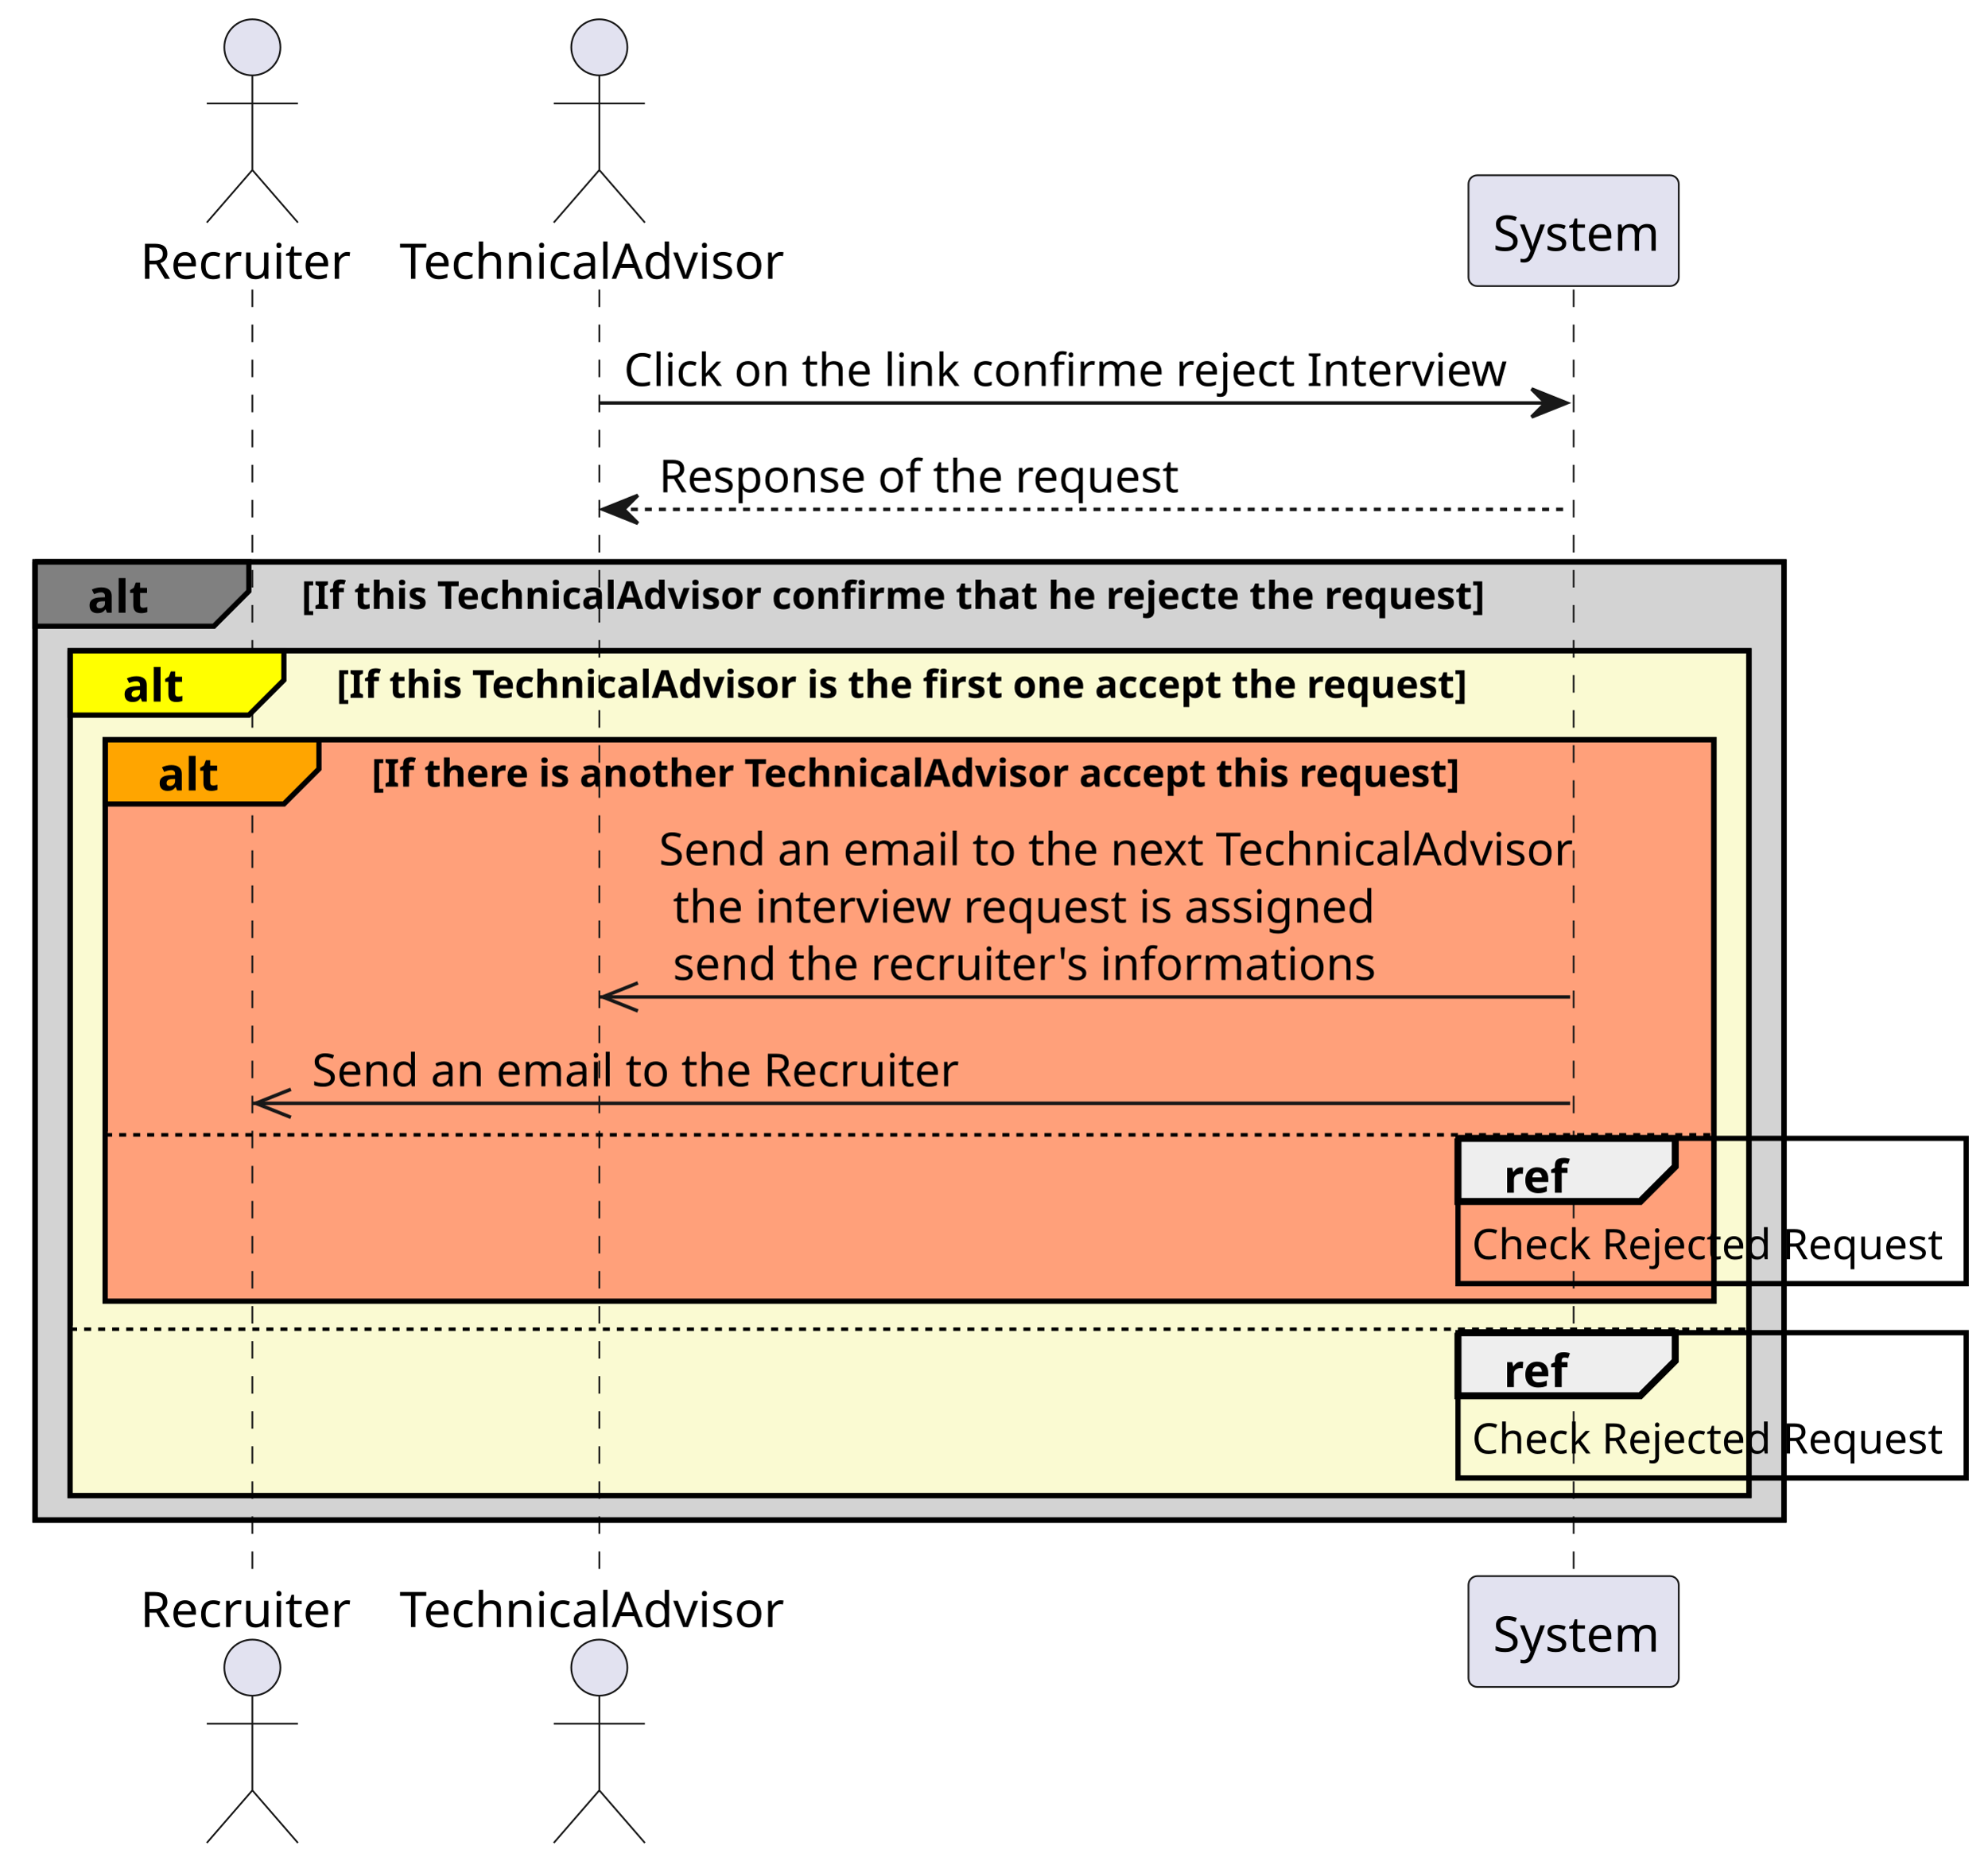
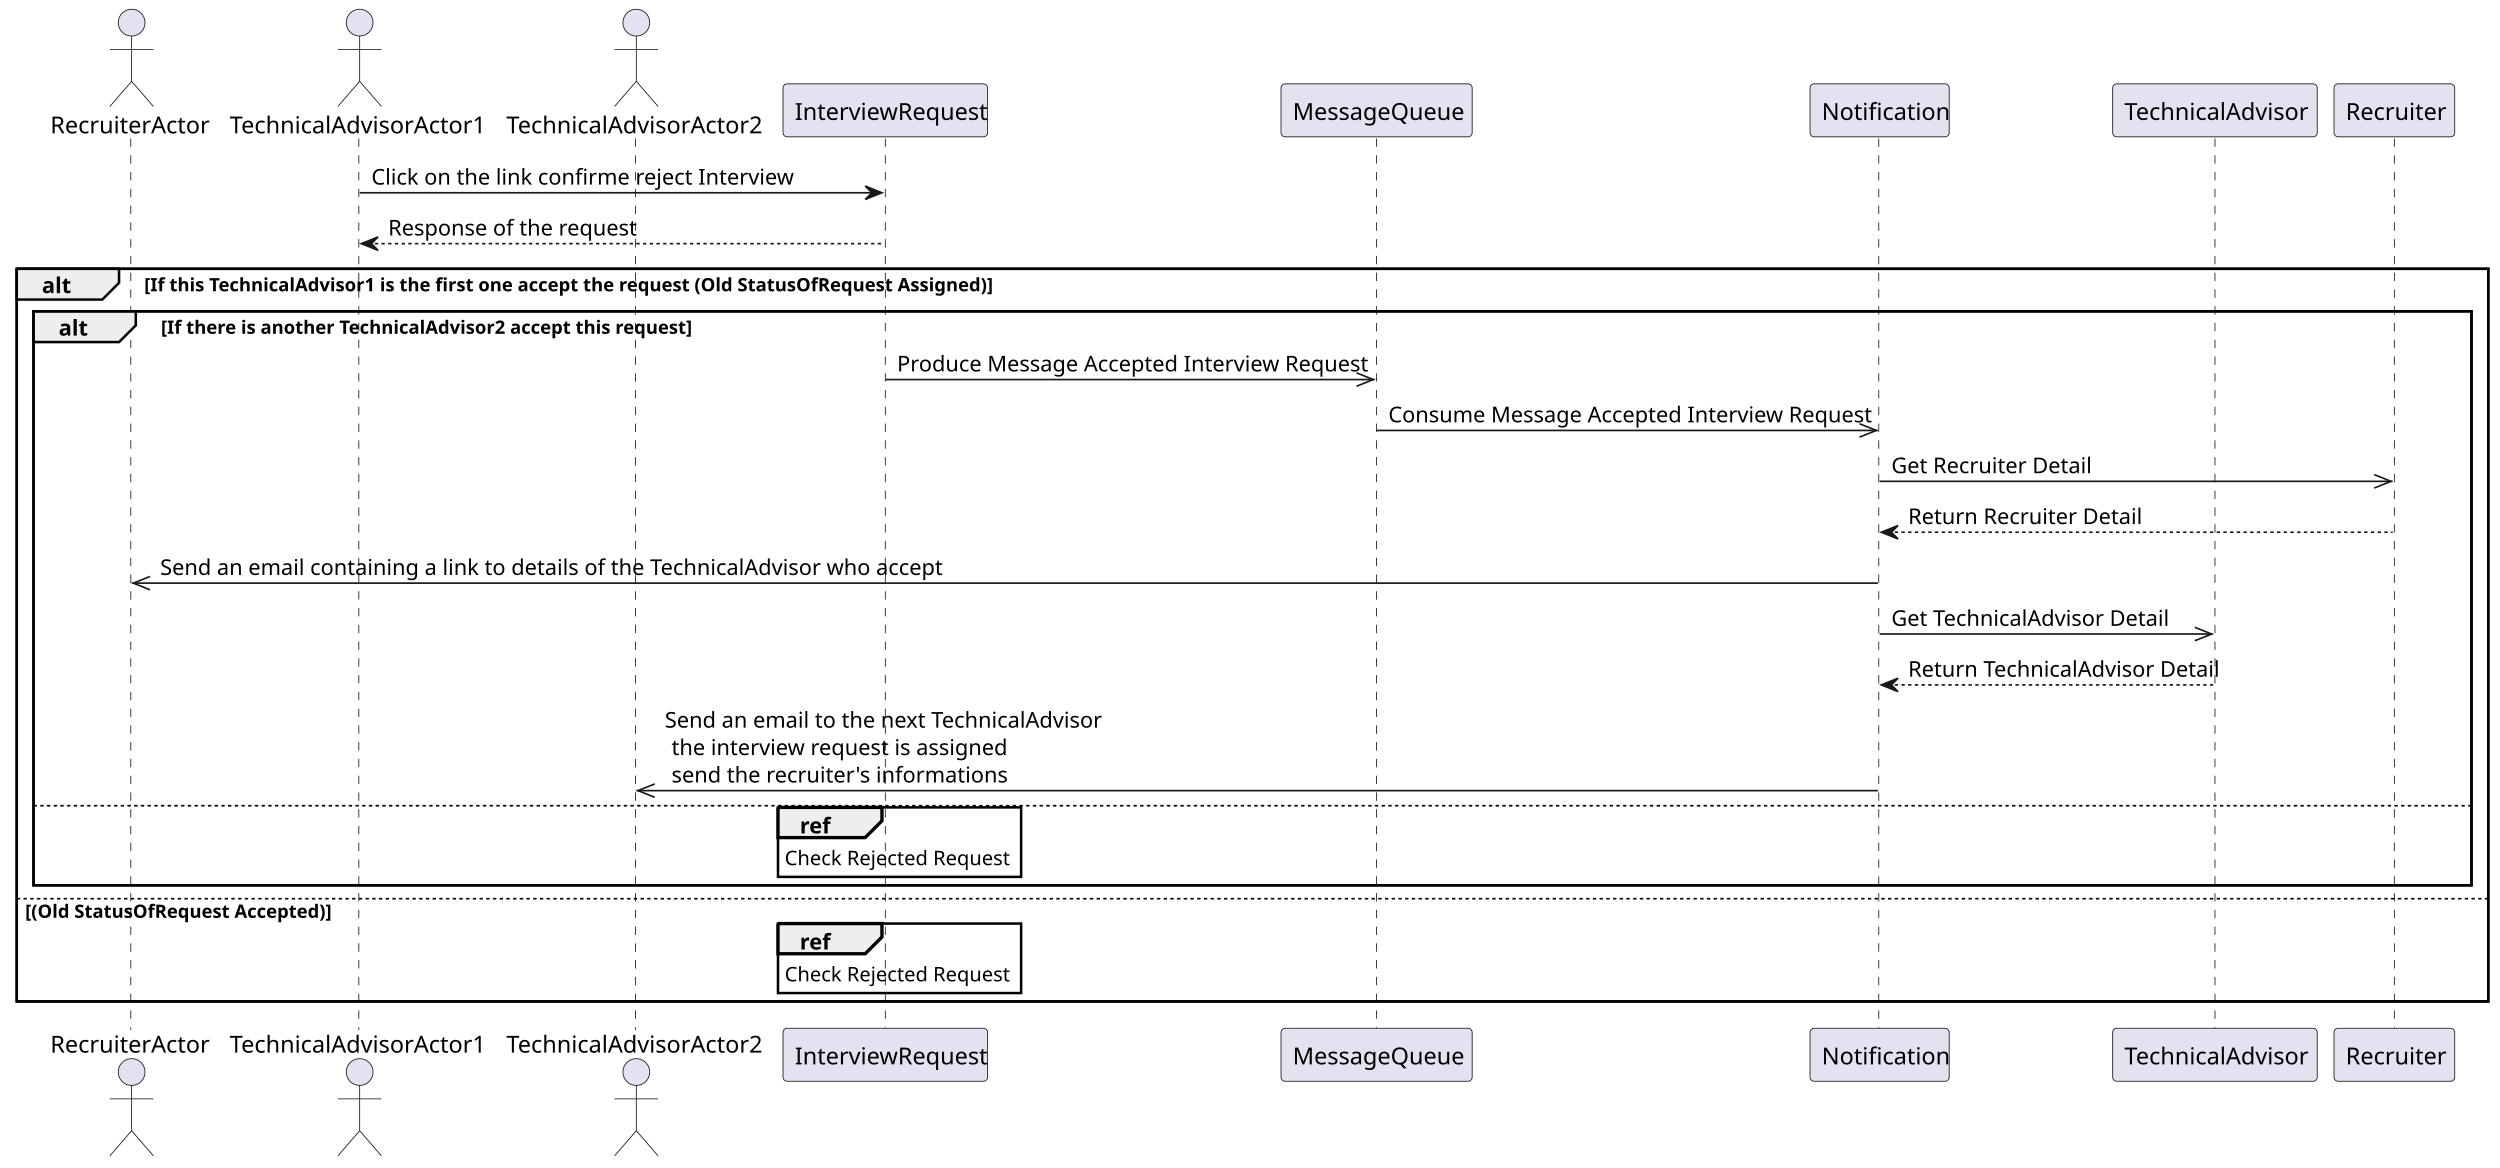
- <svg xmlns="http://www.w3.org/2000/svg" contentStyleType="text/css" height="532px" preserveAspectRatio="none" style="width:567px;height:532px;background:#FFFFFF;" version="1.1" viewBox="0 0 567 532" width="567px" zoomAndPan="magnify">
+ <svg xmlns="http://www.w3.org/2000/svg" contentStyleType="text/css" height="696px" preserveAspectRatio="none" style="width:1491px;height:696px;background:#FFFFFF;" version="1.1" viewBox="0 0 1491 696" width="1491px" zoomAndPan="magnify">
  <defs />
  <g>
-     <rect fill="#D3D3D3" height="273.352" style="stroke:#000000;stroke-width:1.5;" width="499" x="10" y="160.312" />
-     <rect fill="#FAFAD2" height="241" style="stroke:#000000;stroke-width:1.5;" width="479" x="20" y="185.664" />
-     <rect fill="#FFA07A" height="160.203" style="stroke:#000000;stroke-width:1.5;" width="459" x="30" y="211.016" />
-     <rect fill="#FFA07A" height="48.445" style="stroke:none;stroke-width:1.0;" width="459" x="30" y="322.773" />
-     <rect fill="#FAFAD2" height="48.445" style="stroke:none;stroke-width:1.0;" width="479" x="20" y="378.219" />
-     <line style="stroke:#181818;stroke-width:0.5;stroke-dasharray:5.0,5.0;" x1="72" x2="72" y1="82.609" y2="450.664" />
-     <line style="stroke:#181818;stroke-width:0.5;stroke-dasharray:5.0,5.0;" x1="171" x2="171" y1="82.609" y2="450.664" />
-     <line style="stroke:#181818;stroke-width:0.5;stroke-dasharray:5.0,5.0;" x1="449" x2="449" y1="82.609" y2="450.664" />
-     <text fill="#000000" font-family="sans-serif" font-size="14" lengthAdjust="spacing" textLength="58" x="40" y="79.533">Recruiter</text>
-     <ellipse cx="72" cy="13.5" fill="#E2E2F0" rx="8" ry="8" style="stroke:#181818;stroke-width:0.5;" />
-     <path d="M72,21.5 L72,48.5 M59,29.5 L85,29.5 M72,48.5 L59,63.5 M72,48.5 L85,63.5 " fill="none" style="stroke:#181818;stroke-width:0.5;" />
-     <text fill="#000000" font-family="sans-serif" font-size="14" lengthAdjust="spacing" textLength="58" x="40" y="464.197">Recruiter</text>
-     <ellipse cx="72" cy="475.773" fill="#E2E2F0" rx="8" ry="8" style="stroke:#181818;stroke-width:0.5;" />
-     <path d="M72,483.773 L72,510.773 M59,491.773 L85,491.773 M72,510.773 L59,525.773 M72,510.773 L85,525.773 " fill="none" style="stroke:#181818;stroke-width:0.5;" />
-     <text fill="#000000" font-family="sans-serif" font-size="14" lengthAdjust="spacing" textLength="108" x="114" y="79.533">TechnicalAdvisor</text>
-     <ellipse cx="171" cy="13.5" fill="#E2E2F0" rx="8" ry="8" style="stroke:#181818;stroke-width:0.5;" />
-     <path d="M171,21.5 L171,48.5 M158,29.5 L184,29.5 M171,48.5 L158,63.5 M171,48.5 L184,63.5 " fill="none" style="stroke:#181818;stroke-width:0.5;" />
-     <text fill="#000000" font-family="sans-serif" font-size="14" lengthAdjust="spacing" textLength="108" x="114" y="464.197">TechnicalAdvisor</text>
-     <ellipse cx="171" cy="475.773" fill="#E2E2F0" rx="8" ry="8" style="stroke:#181818;stroke-width:0.5;" />
-     <path d="M171,483.773 L171,510.773 M158,491.773 L184,491.773 M171,510.773 L158,525.773 M171,510.773 L184,525.773 " fill="none" style="stroke:#181818;stroke-width:0.5;" />
-     <rect fill="#E2E2F0" height="31.609" rx="2.5" ry="2.5" style="stroke:#181818;stroke-width:0.5;" width="60" x="419" y="50" />
-     <text fill="#000000" font-family="sans-serif" font-size="14" lengthAdjust="spacing" textLength="46" x="426" y="71.533">System</text>
-     <rect fill="#E2E2F0" height="31.609" rx="2.5" ry="2.5" style="stroke:#181818;stroke-width:0.5;" width="60" x="419" y="449.664" />
-     <text fill="#000000" font-family="sans-serif" font-size="14" lengthAdjust="spacing" textLength="46" x="426" y="471.197">System</text>
-     <polygon fill="#181818" points="437,110.961,447,114.961,437,118.961,441,114.961" style="stroke:#181818;stroke-width:1.0;" />
-     <line style="stroke:#181818;stroke-width:1.0;" x1="171" x2="443" y1="114.961" y2="114.961" />
-     <text fill="#000000" font-family="sans-serif" font-size="13" lengthAdjust="spacing" textLength="235" x="178" y="110.105">Click on the link confirme reject Interview</text>
-     <polygon fill="#181818" points="182,141.312,172,145.312,182,149.312,178,145.312" style="stroke:#181818;stroke-width:1.0;" />
-     <line style="stroke:#181818;stroke-width:1.0;stroke-dasharray:2.0,2.0;" x1="176" x2="448" y1="145.312" y2="145.312" />
-     <text fill="#000000" font-family="sans-serif" font-size="13" lengthAdjust="spacing" textLength="141" x="188" y="140.456">Response of the request</text>
-     <path d="M10,160.312 L71,160.312 L71,168.664 L61,178.664 L10,178.664 L10,160.312 " fill="#808080" style="stroke:#000000;stroke-width:1.5;" />
-     <rect fill="none" height="273.352" style="stroke:#000000;stroke-width:1.5;" width="499" x="10" y="160.312" />
+     <rect fill="none" height="436.945" style="stroke:#000000;stroke-width:1.5;" width="1474" x="10" y="160.312" />
+     <rect fill="none" height="342.312" style="stroke:#000000;stroke-width:1.5;" width="1454" x="20" y="185.664" />
+     <line style="stroke:#181818;stroke-width:0.5;stroke-dasharray:5.0,5.0;" x1="78" x2="78" y1="82.609" y2="614.258" />
+     <line style="stroke:#181818;stroke-width:0.5;stroke-dasharray:5.0,5.0;" x1="214" x2="214" y1="82.609" y2="614.258" />
+     <line style="stroke:#181818;stroke-width:0.5;stroke-dasharray:5.0,5.0;" x1="379" x2="379" y1="82.609" y2="614.258" />
+     <line style="stroke:#181818;stroke-width:0.5;stroke-dasharray:5.0,5.0;" x1="528" x2="528" y1="82.609" y2="614.258" />
+     <line style="stroke:#181818;stroke-width:0.5;stroke-dasharray:5.0,5.0;" x1="821" x2="821" y1="82.609" y2="614.258" />
+     <line style="stroke:#181818;stroke-width:0.5;stroke-dasharray:5.0,5.0;" x1="1120.5" x2="1120.5" y1="82.609" y2="614.258" />
+     <line style="stroke:#181818;stroke-width:0.5;stroke-dasharray:5.0,5.0;" x1="1321" x2="1321" y1="82.609" y2="614.258" />
+     <line style="stroke:#181818;stroke-width:0.5;stroke-dasharray:5.0,5.0;" x1="1428" x2="1428" y1="82.609" y2="614.258" />
+     <text fill="#000000" font-family="sans-serif" font-size="14" lengthAdjust="spacing" textLength="91" x="30" y="79.533">RecruiterActor</text>
+     <ellipse cx="78.5" cy="13.5" fill="#E2E2F0" rx="8" ry="8" style="stroke:#181818;stroke-width:0.5;" />
+     <path d="M78.5,21.5 L78.5,48.5 M65.5,29.5 L91.5,29.5 M78.5,48.5 L65.5,63.5 M78.5,48.5 L91.5,63.5 " fill="none" style="stroke:#181818;stroke-width:0.5;" />
+     <text fill="#000000" font-family="sans-serif" font-size="14" lengthAdjust="spacing" textLength="91" x="30" y="627.791">RecruiterActor</text>
+     <ellipse cx="78.5" cy="639.367" fill="#E2E2F0" rx="8" ry="8" style="stroke:#181818;stroke-width:0.5;" />
+     <path d="M78.5,647.367 L78.5,674.367 M65.5,655.367 L91.5,655.367 M78.5,674.367 L65.5,689.367 M78.5,674.367 L91.5,689.367 " fill="none" style="stroke:#181818;stroke-width:0.5;" />
+     <text fill="#000000" font-family="sans-serif" font-size="14" lengthAdjust="spacing" textLength="149" x="137" y="79.533">TechnicalAdvisorActor1</text>
+     <ellipse cx="214.5" cy="13.5" fill="#E2E2F0" rx="8" ry="8" style="stroke:#181818;stroke-width:0.5;" />
+     <path d="M214.5,21.5 L214.5,48.5 M201.5,29.5 L227.5,29.5 M214.5,48.5 L201.5,63.5 M214.5,48.5 L227.5,63.5 " fill="none" style="stroke:#181818;stroke-width:0.5;" />
+     <text fill="#000000" font-family="sans-serif" font-size="14" lengthAdjust="spacing" textLength="149" x="137" y="627.791">TechnicalAdvisorActor1</text>
+     <ellipse cx="214.5" cy="639.367" fill="#E2E2F0" rx="8" ry="8" style="stroke:#181818;stroke-width:0.5;" />
+     <path d="M214.5,647.367 L214.5,674.367 M201.5,655.367 L227.5,655.367 M214.5,674.367 L201.5,689.367 M214.5,674.367 L227.5,689.367 " fill="none" style="stroke:#181818;stroke-width:0.5;" />
+     <text fill="#000000" font-family="sans-serif" font-size="14" lengthAdjust="spacing" textLength="149" x="302" y="79.533">TechnicalAdvisorActor2</text>
+     <ellipse cx="379.5" cy="13.5" fill="#E2E2F0" rx="8" ry="8" style="stroke:#181818;stroke-width:0.5;" />
+     <path d="M379.5,21.5 L379.5,48.5 M366.5,29.5 L392.5,29.5 M379.5,48.5 L366.5,63.5 M379.5,48.5 L392.5,63.5 " fill="none" style="stroke:#181818;stroke-width:0.5;" />
+     <text fill="#000000" font-family="sans-serif" font-size="14" lengthAdjust="spacing" textLength="149" x="302" y="627.791">TechnicalAdvisorActor2</text>
+     <ellipse cx="379.5" cy="639.367" fill="#E2E2F0" rx="8" ry="8" style="stroke:#181818;stroke-width:0.5;" />
+     <path d="M379.5,647.367 L379.5,674.367 M366.5,655.367 L392.5,655.367 M379.5,674.367 L366.5,689.367 M379.5,674.367 L392.5,689.367 " fill="none" style="stroke:#181818;stroke-width:0.5;" />
+     <rect fill="#E2E2F0" height="31.609" rx="2.5" ry="2.5" style="stroke:#181818;stroke-width:0.5;" width="122" x="467" y="50" />
+     <text fill="#000000" font-family="sans-serif" font-size="14" lengthAdjust="spacing" textLength="108" x="474" y="71.533">InterviewRequest</text>
+     <rect fill="#E2E2F0" height="31.609" rx="2.5" ry="2.5" style="stroke:#181818;stroke-width:0.5;" width="122" x="467" y="613.258" />
+     <text fill="#000000" font-family="sans-serif" font-size="14" lengthAdjust="spacing" textLength="108" x="474" y="634.791">InterviewRequest</text>
+     <rect fill="#E2E2F0" height="31.609" rx="2.5" ry="2.5" style="stroke:#181818;stroke-width:0.5;" width="114" x="764" y="50" />
+     <text fill="#000000" font-family="sans-serif" font-size="14" lengthAdjust="spacing" textLength="100" x="771" y="71.533">MessageQueue</text>
+     <rect fill="#E2E2F0" height="31.609" rx="2.5" ry="2.5" style="stroke:#181818;stroke-width:0.5;" width="114" x="764" y="613.258" />
+     <text fill="#000000" font-family="sans-serif" font-size="14" lengthAdjust="spacing" textLength="100" x="771" y="634.791">MessageQueue</text>
+     <rect fill="#E2E2F0" height="31.609" rx="2.5" ry="2.5" style="stroke:#181818;stroke-width:0.5;" width="83" x="1079.5" y="50" />
+     <text fill="#000000" font-family="sans-serif" font-size="14" lengthAdjust="spacing" textLength="69" x="1086.5" y="71.533">Notification</text>
+     <rect fill="#E2E2F0" height="31.609" rx="2.5" ry="2.5" style="stroke:#181818;stroke-width:0.5;" width="83" x="1079.5" y="613.258" />
+     <text fill="#000000" font-family="sans-serif" font-size="14" lengthAdjust="spacing" textLength="69" x="1086.5" y="634.791">Notification</text>
+     <rect fill="#E2E2F0" height="31.609" rx="2.5" ry="2.5" style="stroke:#181818;stroke-width:0.5;" width="122" x="1260" y="50" />
+     <text fill="#000000" font-family="sans-serif" font-size="14" lengthAdjust="spacing" textLength="108" x="1267" y="71.533">TechnicalAdvisor</text>
+     <rect fill="#E2E2F0" height="31.609" rx="2.5" ry="2.5" style="stroke:#181818;stroke-width:0.5;" width="122" x="1260" y="613.258" />
+     <text fill="#000000" font-family="sans-serif" font-size="14" lengthAdjust="spacing" textLength="108" x="1267" y="634.791">TechnicalAdvisor</text>
+     <rect fill="#E2E2F0" height="31.609" rx="2.5" ry="2.5" style="stroke:#181818;stroke-width:0.5;" width="72" x="1392" y="50" />
+     <text fill="#000000" font-family="sans-serif" font-size="14" lengthAdjust="spacing" textLength="58" x="1399" y="71.533">Recruiter</text>
+     <rect fill="#E2E2F0" height="31.609" rx="2.5" ry="2.5" style="stroke:#181818;stroke-width:0.5;" width="72" x="1392" y="613.258" />
+     <text fill="#000000" font-family="sans-serif" font-size="14" lengthAdjust="spacing" textLength="58" x="1399" y="634.791">Recruiter</text>
+     <polygon fill="#181818" points="516,110.961,526,114.961,516,118.961,520,114.961" style="stroke:#181818;stroke-width:1.0;" />
+     <line style="stroke:#181818;stroke-width:1.0;" x1="214.5" x2="522" y1="114.961" y2="114.961" />
+     <text fill="#000000" font-family="sans-serif" font-size="13" lengthAdjust="spacing" textLength="235" x="221.5" y="110.105">Click on the link confirme reject Interview</text>
+     <polygon fill="#181818" points="225.5,141.312,215.5,145.312,225.5,149.312,221.5,145.312" style="stroke:#181818;stroke-width:1.0;" />
+     <line style="stroke:#181818;stroke-width:1.0;stroke-dasharray:2.0,2.0;" x1="219.5" x2="527" y1="145.312" y2="145.312" />
+     <text fill="#000000" font-family="sans-serif" font-size="13" lengthAdjust="spacing" textLength="141" x="231.5" y="140.456">Response of the request</text>
+     <path d="M10,160.312 L71,160.312 L71,168.664 L61,178.664 L10,178.664 L10,160.312 " fill="#EEEEEE" style="stroke:#000000;stroke-width:1.5;" />
+     <rect fill="none" height="436.945" style="stroke:#000000;stroke-width:1.5;" width="1474" x="10" y="160.312" />
    <text fill="#000000" font-family="sans-serif" font-size="13" font-weight="bold" lengthAdjust="spacing" textLength="16" x="25" y="174.808">alt</text>
-     <text fill="#000000" font-family="sans-serif" font-size="11" font-weight="bold" lengthAdjust="spacing" textLength="341" x="86" y="173.731">[If this TechnicalAdvisor confirme that he rejecte the request]</text>
-     <path d="M20,185.664 L81,185.664 L81,194.016 L71,204.016 L20,204.016 L20,185.664 " fill="#FFFF00" style="stroke:#000000;stroke-width:1.5;" />
-     <rect fill="none" height="241" style="stroke:#000000;stroke-width:1.5;" width="479" x="20" y="185.664" />
+     <text fill="#000000" font-family="sans-serif" font-size="11" font-weight="bold" lengthAdjust="spacing" textLength="515" x="86" y="173.731">[If this TechnicalAdvisor1 is the first one accept the request (Old StatusOfRequest Assigned)]</text>
+     <path d="M20,185.664 L81,185.664 L81,194.016 L71,204.016 L20,204.016 L20,185.664 " fill="#EEEEEE" style="stroke:#000000;stroke-width:1.5;" />
+     <rect fill="none" height="342.312" style="stroke:#000000;stroke-width:1.5;" width="1454" x="20" y="185.664" />
    <text fill="#000000" font-family="sans-serif" font-size="13" font-weight="bold" lengthAdjust="spacing" textLength="16" x="35" y="200.159">alt</text>
-     <text fill="#000000" font-family="sans-serif" font-size="11" font-weight="bold" lengthAdjust="spacing" textLength="328" x="96" y="199.083">[If this TechnicalAdvisor is the first one accept the request]</text>
-     <path d="M30,211.016 L91,211.016 L91,219.367 L81,229.367 L30,229.367 L30,211.016 " fill="#FFA500" style="stroke:#000000;stroke-width:1.5;" />
-     <rect fill="none" height="160.203" style="stroke:#000000;stroke-width:1.5;" width="459" x="30" y="211.016" />
-     <text fill="#000000" font-family="sans-serif" font-size="13" font-weight="bold" lengthAdjust="spacing" textLength="16" x="45" y="225.511">alt</text>
-     <text fill="#000000" font-family="sans-serif" font-size="11" font-weight="bold" lengthAdjust="spacing" textLength="315" x="106" y="224.435">[If there is another TechnicalAdvisor accept this request]</text>
-     <line style="stroke:#181818;stroke-width:1.0;" x1="172" x2="182" y1="284.422" y2="280.422" />
-     <line style="stroke:#181818;stroke-width:1.0;" x1="172" x2="182" y1="284.422" y2="288.422" />
-     <line style="stroke:#181818;stroke-width:1.0;" x1="171" x2="448" y1="284.422" y2="284.422" />
-     <text fill="#000000" font-family="sans-serif" font-size="13" lengthAdjust="spacing" textLength="250" x="188" y="246.862">Send an email to the next TechnicalAdvisor</text>
-     <text fill="#000000" font-family="sans-serif" font-size="13" lengthAdjust="spacing" textLength="188" x="192" y="263.214">the interview request is assigned</text>
-     <text fill="#000000" font-family="sans-serif" font-size="13" lengthAdjust="spacing" textLength="184" x="192" y="279.565">send the recruiter's informations</text>
-     <line style="stroke:#181818;stroke-width:1.0;" x1="73" x2="83" y1="314.773" y2="310.773" />
-     <line style="stroke:#181818;stroke-width:1.0;" x1="73" x2="83" y1="314.773" y2="318.773" />
-     <line style="stroke:#181818;stroke-width:1.0;" x1="72" x2="448" y1="314.773" y2="314.773" />
-     <text fill="#000000" font-family="sans-serif" font-size="13" lengthAdjust="spacing" textLength="176" x="89" y="309.917">Send an email to the Recruiter</text>
-     <line style="stroke:#000000;stroke-width:1.0;stroke-dasharray:2.0,2.0;" x1="30" x2="489" y1="323.773" y2="323.773" />
-     <rect fill="none" height="41.445" style="stroke:#000000;stroke-width:1.5;" width="145" x="416" y="324.773" />
-     <path d="M416,324.773 L478,324.773 L478,332.773 L468,342.773 L416,342.773 L416,324.773 " fill="#EEEEEE" style="stroke:#000000;stroke-width:2.0;" />
-     <text fill="#000000" font-family="sans-serif" font-size="13" font-weight="bold" lengthAdjust="spacing" textLength="17" x="429" y="340.269">ref</text>
-     <text fill="#000000" font-family="sans-serif" font-size="12" lengthAdjust="spacing" textLength="137" x="420" y="359.231">Check Rejected Request</text>
-     <line style="stroke:#000000;stroke-width:1.0;stroke-dasharray:2.0,2.0;" x1="20" x2="499" y1="379.219" y2="379.219" />
-     <rect fill="none" height="41.445" style="stroke:#000000;stroke-width:1.5;" width="145" x="416" y="380.219" />
-     <path d="M416,380.219 L478,380.219 L478,388.219 L468,398.219 L416,398.219 L416,380.219 " fill="#EEEEEE" style="stroke:#000000;stroke-width:2.0;" />
-     <text fill="#000000" font-family="sans-serif" font-size="13" font-weight="bold" lengthAdjust="spacing" textLength="17" x="429" y="395.714">ref</text>
-     <text fill="#000000" font-family="sans-serif" font-size="12" lengthAdjust="spacing" textLength="137" x="420" y="414.676">Check Rejected Request</text>
+     <text fill="#000000" font-family="sans-serif" font-size="11" font-weight="bold" lengthAdjust="spacing" textLength="321" x="96" y="199.083">[If there is another TechnicalAdvisor2 accept this request]</text>
+     <line style="stroke:#181818;stroke-width:1.0;" x1="819" x2="809" y1="226.367" y2="222.367" />
+     <line style="stroke:#181818;stroke-width:1.0;" x1="819" x2="809" y1="226.367" y2="230.367" />
+     <line style="stroke:#181818;stroke-width:1.0;" x1="528" x2="820" y1="226.367" y2="226.367" />
+     <text fill="#000000" font-family="sans-serif" font-size="13" lengthAdjust="spacing" textLength="269" x="535" y="221.511">Produce Message Accepted Interview Request</text>
+     <line style="stroke:#181818;stroke-width:1.0;" x1="1119" x2="1109" y1="256.719" y2="252.719" />
+     <line style="stroke:#181818;stroke-width:1.0;" x1="1119" x2="1109" y1="256.719" y2="260.719" />
+     <line style="stroke:#181818;stroke-width:1.0;" x1="821" x2="1120" y1="256.719" y2="256.719" />
+     <text fill="#000000" font-family="sans-serif" font-size="13" lengthAdjust="spacing" textLength="276" x="828" y="251.862">Consume Message Accepted Interview Request</text>
+     <line style="stroke:#181818;stroke-width:1.0;" x1="1426" x2="1416" y1="287.07" y2="283.07" />
+     <line style="stroke:#181818;stroke-width:1.0;" x1="1426" x2="1416" y1="287.07" y2="291.07" />
+     <line style="stroke:#181818;stroke-width:1.0;" x1="1121" x2="1427" y1="287.07" y2="287.07" />
+     <text fill="#000000" font-family="sans-serif" font-size="13" lengthAdjust="spacing" textLength="114" x="1128" y="282.214">Get Recruiter Detail</text>
+     <polygon fill="#181818" points="1132,313.422,1122,317.422,1132,321.422,1128,317.422" style="stroke:#181818;stroke-width:1.0;" />
+     <line style="stroke:#181818;stroke-width:1.0;stroke-dasharray:2.0,2.0;" x1="1126" x2="1427" y1="317.422" y2="317.422" />
+     <text fill="#000000" font-family="sans-serif" font-size="13" lengthAdjust="spacing" textLength="131" x="1138" y="312.565">Return Recruiter Detail</text>
+     <line style="stroke:#181818;stroke-width:1.0;" x1="79.5" x2="89.5" y1="347.773" y2="343.773" />
+     <line style="stroke:#181818;stroke-width:1.0;" x1="79.5" x2="89.5" y1="347.773" y2="351.773" />
+     <line style="stroke:#181818;stroke-width:1.0;" x1="78.5" x2="1120" y1="347.773" y2="347.773" />
+     <text fill="#000000" font-family="sans-serif" font-size="13" lengthAdjust="spacing" textLength="445" x="95.5" y="342.917">Send an email containing a link to details of the TechnicalAdvisor who accept</text>
+     <line style="stroke:#181818;stroke-width:1.0;" x1="1319" x2="1309" y1="378.125" y2="374.125" />
+     <line style="stroke:#181818;stroke-width:1.0;" x1="1319" x2="1309" y1="378.125" y2="382.125" />
+     <line style="stroke:#181818;stroke-width:1.0;" x1="1121" x2="1320" y1="378.125" y2="378.125" />
+     <text fill="#000000" font-family="sans-serif" font-size="13" lengthAdjust="spacing" textLength="159" x="1128" y="373.269">Get TechnicalAdvisor Detail</text>
+     <polygon fill="#181818" points="1132,404.477,1122,408.477,1132,412.477,1128,408.477" style="stroke:#181818;stroke-width:1.0;" />
+     <line style="stroke:#181818;stroke-width:1.0;stroke-dasharray:2.0,2.0;" x1="1126" x2="1320" y1="408.477" y2="408.477" />
+     <text fill="#000000" font-family="sans-serif" font-size="13" lengthAdjust="spacing" textLength="176" x="1138" y="403.62">Return TechnicalAdvisor Detail</text>
+     <line style="stroke:#181818;stroke-width:1.0;" x1="380.5" x2="390.5" y1="471.531" y2="467.531" />
+     <line style="stroke:#181818;stroke-width:1.0;" x1="380.5" x2="390.5" y1="471.531" y2="475.531" />
+     <line style="stroke:#181818;stroke-width:1.0;" x1="379.5" x2="1120" y1="471.531" y2="471.531" />
+     <text fill="#000000" font-family="sans-serif" font-size="13" lengthAdjust="spacing" textLength="250" x="396.5" y="433.972">Send an email to the next TechnicalAdvisor</text>
+     <text fill="#000000" font-family="sans-serif" font-size="13" lengthAdjust="spacing" textLength="188" x="400.5" y="450.323">the interview request is assigned</text>
+     <text fill="#000000" font-family="sans-serif" font-size="13" lengthAdjust="spacing" textLength="184" x="400.5" y="466.675">send the recruiter's informations</text>
+     <line style="stroke:#000000;stroke-width:1.0;stroke-dasharray:2.0,2.0;" x1="20" x2="1474" y1="480.531" y2="480.531" />
+     <rect fill="none" height="41.445" style="stroke:#000000;stroke-width:1.5;" width="145" x="464" y="481.531" />
+     <path d="M464,481.531 L526,481.531 L526,489.531 L516,499.531 L464,499.531 L464,481.531 " fill="#EEEEEE" style="stroke:#000000;stroke-width:2.0;" />
+     <text fill="#000000" font-family="sans-serif" font-size="13" font-weight="bold" lengthAdjust="spacing" textLength="17" x="477" y="497.026">ref</text>
+     <text fill="#000000" font-family="sans-serif" font-size="12" lengthAdjust="spacing" textLength="137" x="468" y="515.988">Check Rejected Request</text>
+     <line style="stroke:#000000;stroke-width:1.0;stroke-dasharray:2.0,2.0;" x1="10" x2="1484" y1="535.977" y2="535.977" />
+     <text fill="#000000" font-family="sans-serif" font-size="11" font-weight="bold" lengthAdjust="spacing" textLength="185" x="15" y="547.395">[(Old StatusOfRequest Accepted)]</text>
+     <rect fill="none" height="41.445" style="stroke:#000000;stroke-width:1.5;" width="145" x="464" y="550.812" />
+     <path d="M464,550.812 L526,550.812 L526,558.812 L516,568.812 L464,568.812 L464,550.812 " fill="#EEEEEE" style="stroke:#000000;stroke-width:2.0;" />
+     <text fill="#000000" font-family="sans-serif" font-size="13" font-weight="bold" lengthAdjust="spacing" textLength="17" x="477" y="566.308">ref</text>
+     <text fill="#000000" font-family="sans-serif" font-size="12" lengthAdjust="spacing" textLength="137" x="468" y="585.269">Check Rejected Request</text>
  </g>
</svg>
